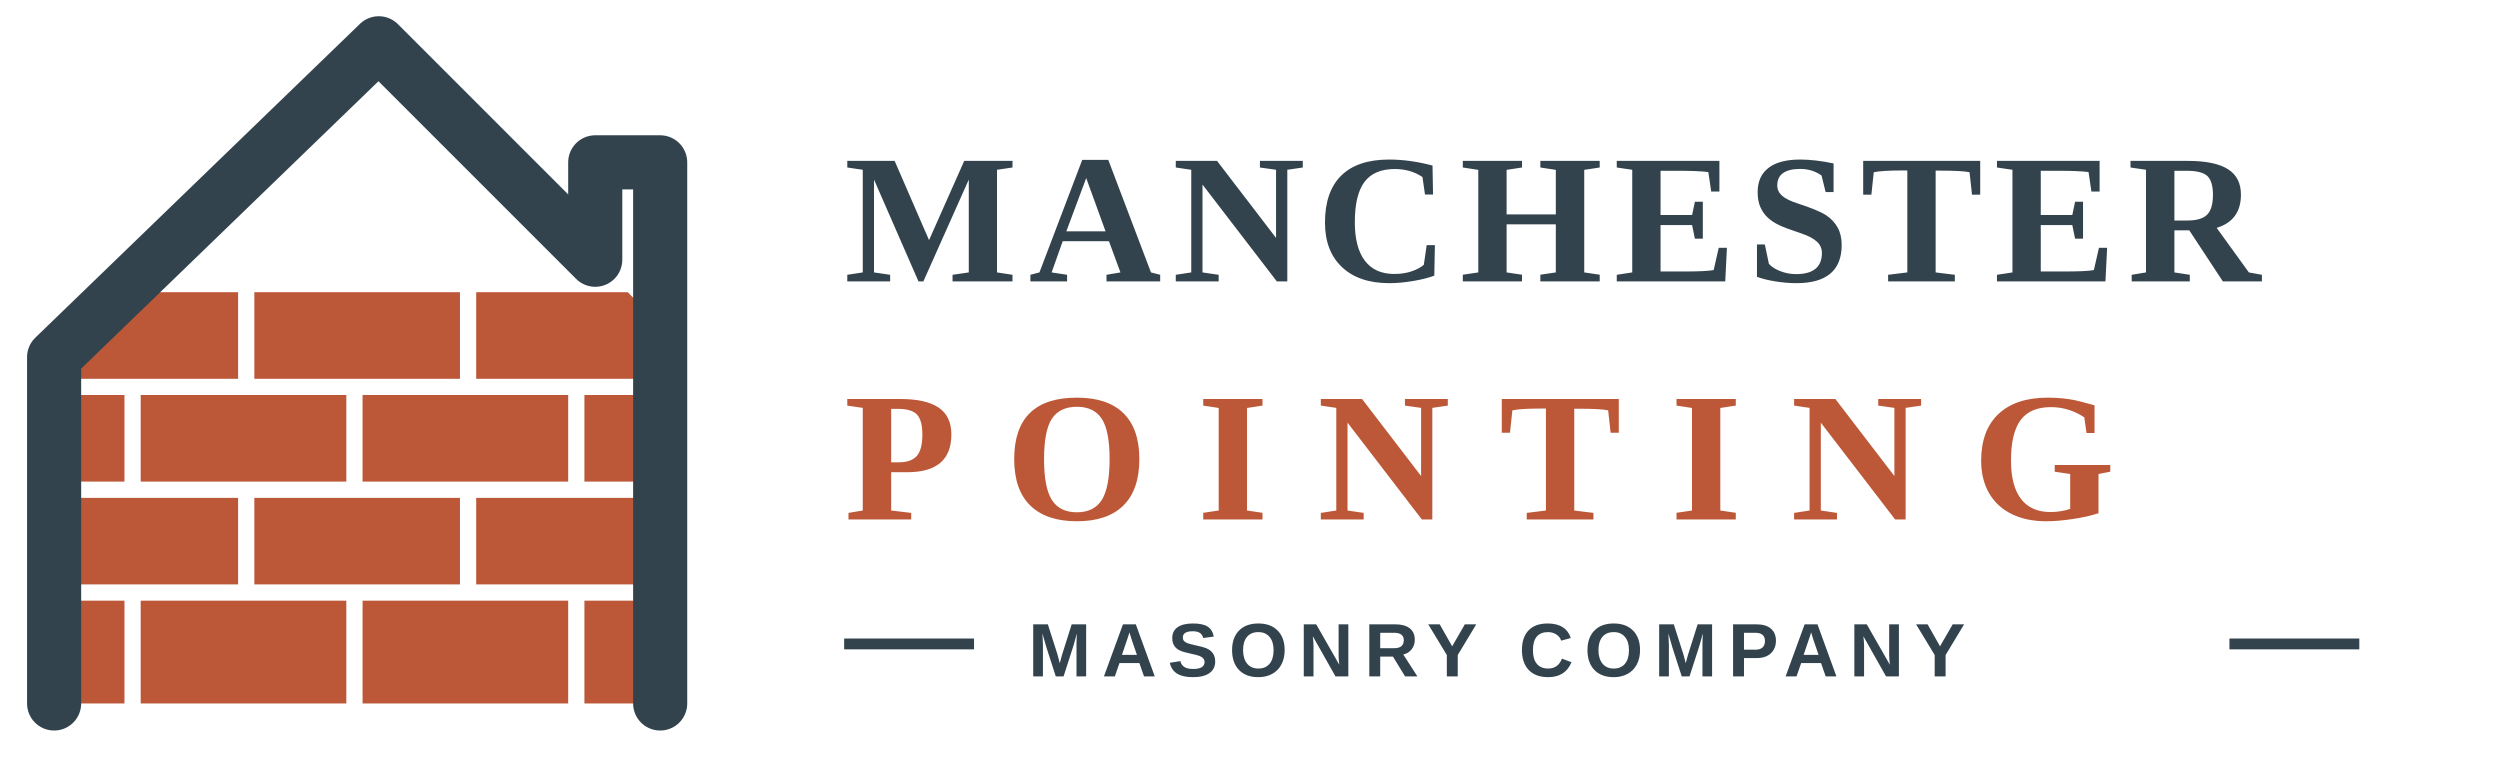
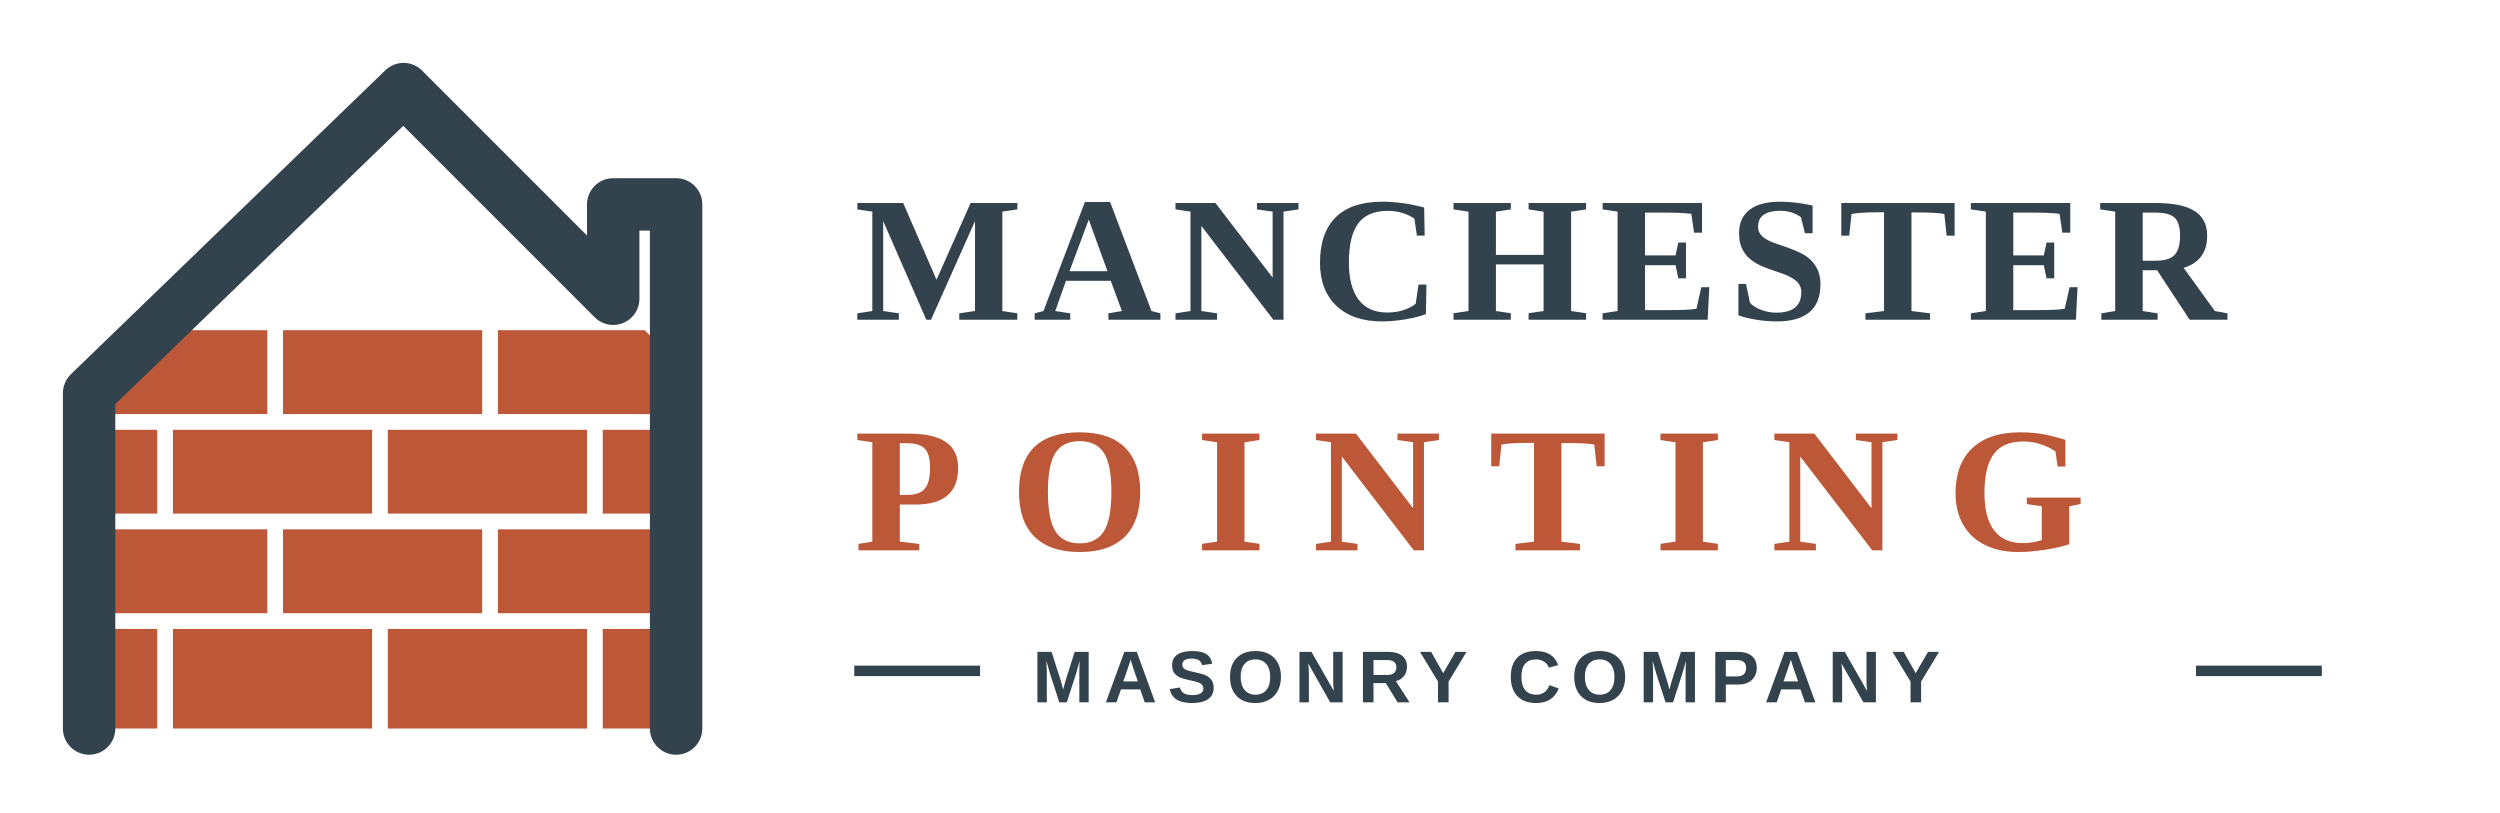
- <svg xmlns="http://www.w3.org/2000/svg" width="462" height="140" viewBox="34 26 462 140" role="img" aria-label="Manchester Pointing Masonry Company">
+ <svg xmlns="http://www.w3.org/2000/svg" width="477" height="155" viewBox="27 17 477 155" role="img" aria-label="Manchester Pointing Masonry Company">
  <defs>
    <clipPath id="houseClip">
      <path d="M44,156 L44,92 L104,34 L156,86 L156,156 Z" />
    </clipPath>
  </defs>
  <g clip-path="url(#houseClip)">
    <rect x="40" y="80" width="38" height="16" fill="#BC5838" />
    <rect x="81" y="80" width="38" height="16" fill="#BC5838" />
    <rect x="122" y="80" width="38" height="16" fill="#BC5838" />
    <rect x="40" y="99" width="17" height="16" fill="#BC5838" />
    <rect x="60" y="99" width="38" height="16" fill="#BC5838" />
    <rect x="101" y="99" width="38" height="16" fill="#BC5838" />
    <rect x="142" y="99" width="18" height="16" fill="#BC5838" />
    <rect x="40" y="118" width="38" height="16" fill="#BC5838" />
    <rect x="81" y="118" width="38" height="16" fill="#BC5838" />
    <rect x="122" y="118" width="38" height="16" fill="#BC5838" />
    <rect x="40" y="137" width="17" height="19" fill="#BC5838" />
    <rect x="60" y="137" width="38" height="19" fill="#BC5838" />
    <rect x="101" y="137" width="38" height="19" fill="#BC5838" />
    <rect x="142" y="137" width="18" height="19" fill="#BC5838" />
  </g>
  <path d="M44,156 L44,92 L104,34 L144,74 L144,56 L156,56 L156,86 L156,156" fill="none" stroke="#32434D" stroke-width="10" stroke-linejoin="round" stroke-linecap="round" />
  <text x="190" y="78" font-family="Georgia, 'Times New Roman', serif" font-size="34" font-weight="700" fill="#32434D" letter-spacing="2">MANCHESTER</text>
  <text x="190" y="122" font-family="Georgia, 'Times New Roman', serif" font-size="34" font-weight="700" fill="#BC5838" letter-spacing="9">POINTING</text>
  <line x1="190" y1="145" x2="214" y2="145" stroke="#32434D" stroke-width="2" />
  <text x="224" y="151" font-family="Arial, Helvetica, sans-serif" font-size="14" font-weight="600" fill="#32434D" letter-spacing="2">MASONRY COMPANY</text>
  <line x1="446" y1="145" x2="470" y2="145" stroke="#32434D" stroke-width="2" />
</svg>
